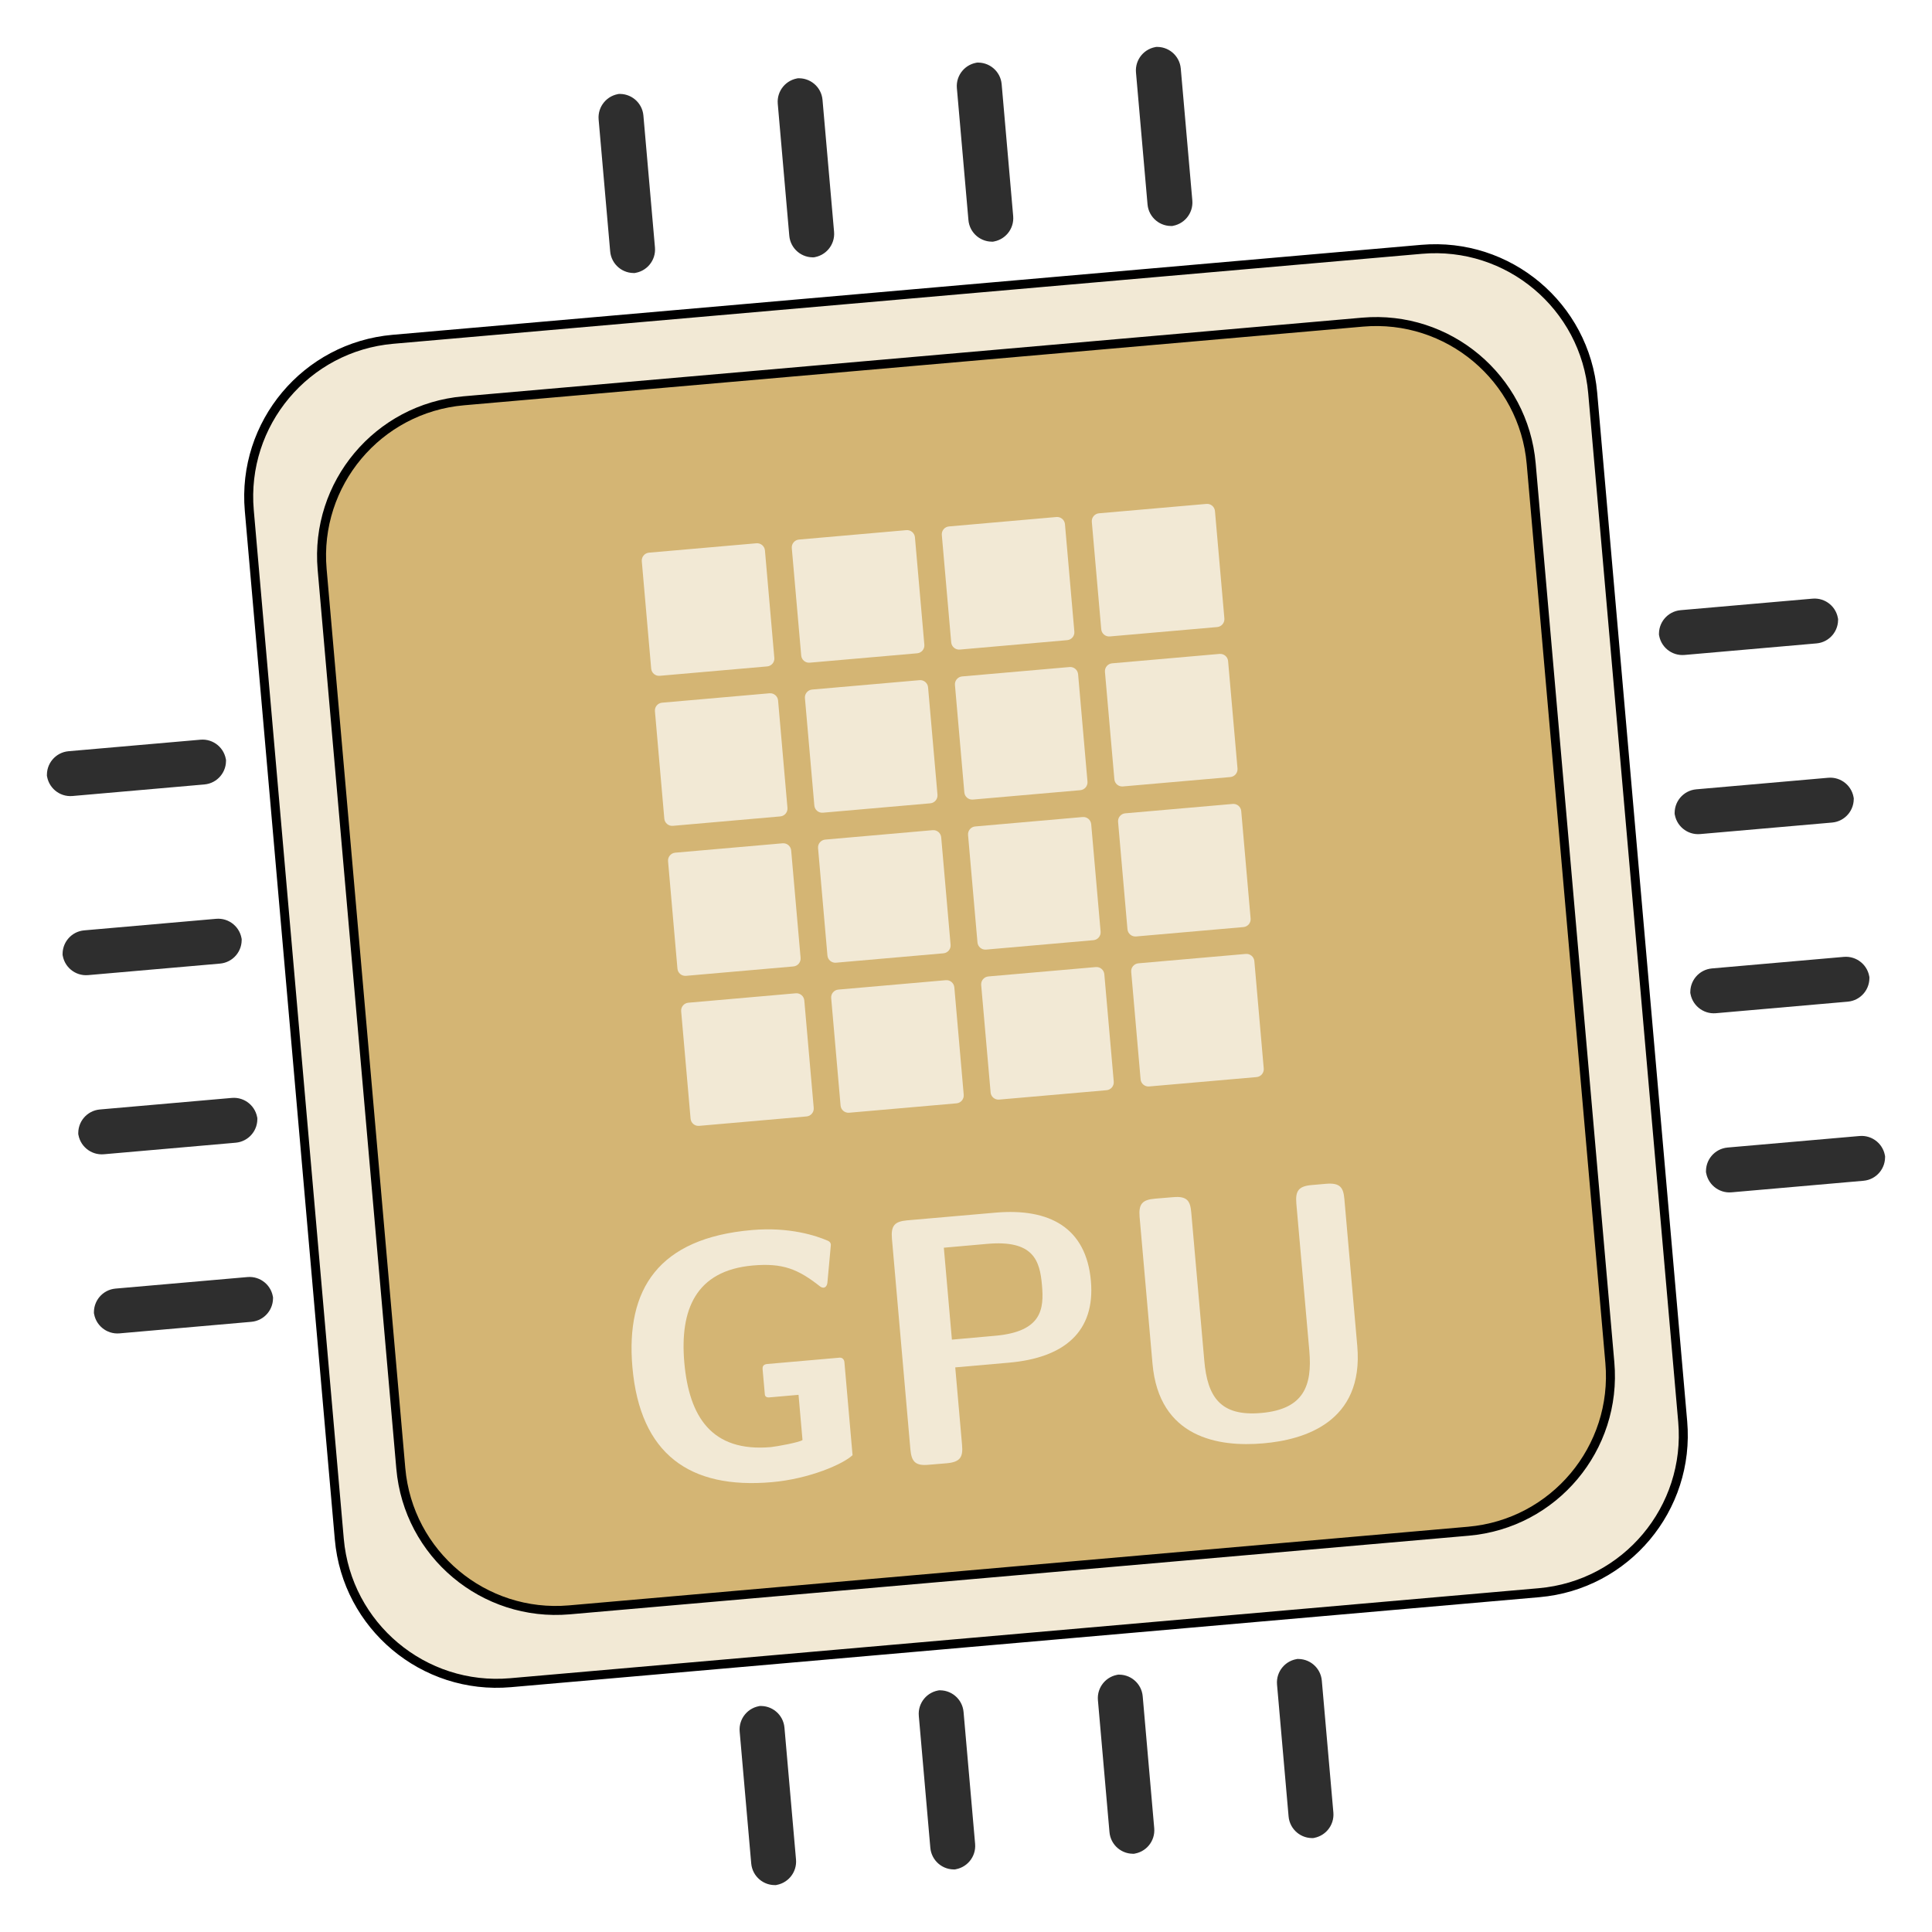
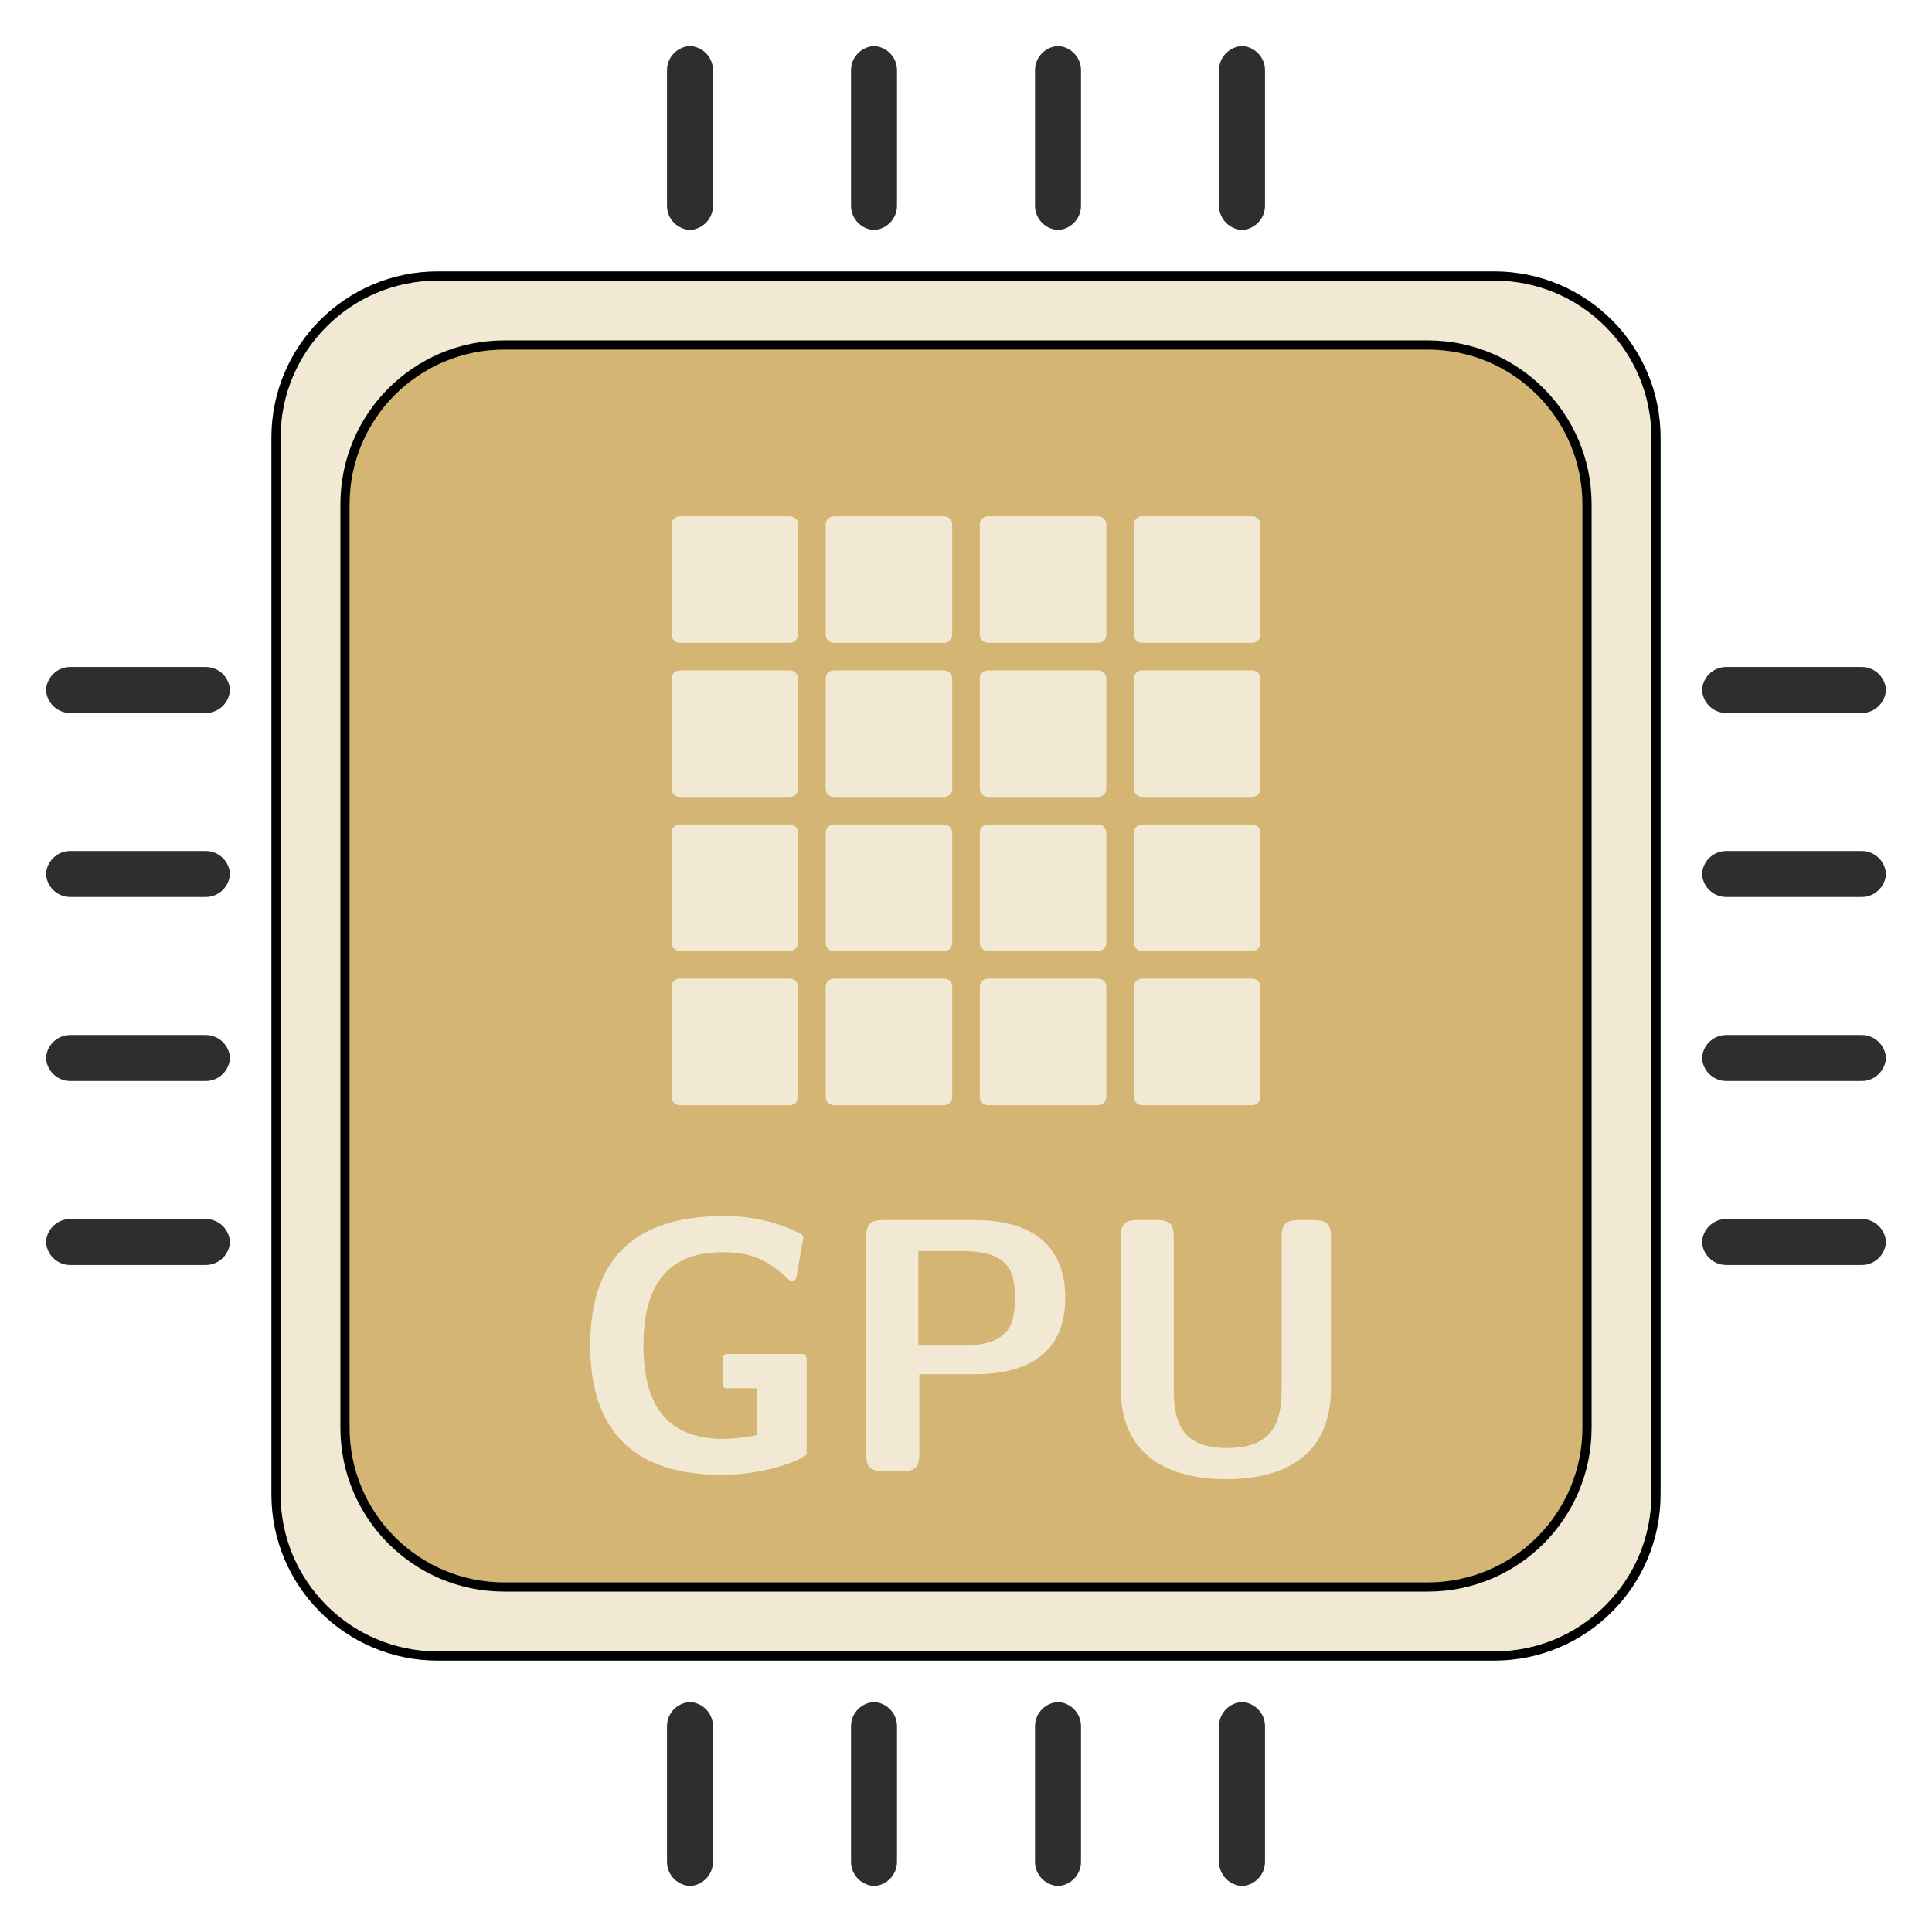
- <svg xmlns="http://www.w3.org/2000/svg" xmlns:xlink="http://www.w3.org/1999/xlink" width="243.669pt" height="243.669pt" viewBox="0 0 243.669 243.669" version="1.1" id="svg39">
+ <svg xmlns="http://www.w3.org/2000/svg" xmlns:xlink="http://www.w3.org/1999/xlink" width="238.11pt" height="238.11pt" viewBox="0 0 238.11 238.11" version="1.1" id="svg39">
  <defs id="defs3">
    <g id="g3">
      <g id="glyph-0-0">
-         <path d="M 28.125 -16.391 C 28.109 -16.562 27.938 -16.938 27.531 -16.906 L 18.422 -16.109 C 18.062 -16.078 17.766 -15.953 17.812 -15.438 L 18.094 -12.266 C 18.109 -12 18.344 -11.875 18.609 -11.891 L 22.344 -12.219 L 22.844 -6.516 C 22.453 -6.219 19.516 -5.688 18.844 -5.625 C 11.391 -4.984 8.547 -9.438 7.938 -16.281 C 7.359 -22.906 9.344 -27.891 16.578 -28.531 C 20.359 -28.859 22.266 -28.094 25.078 -25.875 C 25.234 -25.766 25.375 -25.734 25.5 -25.734 C 25.719 -25.75 25.938 -25.953 25.984 -26.359 L 26.406 -30.969 C 26.438 -31.188 26.438 -31.469 26.031 -31.656 C 24.625 -32.266 21.219 -33.422 16.453 -33 C 4.688 -31.984 0.531 -25.562 1.391 -15.703 C 2.359 -4.719 8.625 -0.297 18.969 -1.203 C 23.688 -1.609 27.984 -3.484 29.156 -4.609 Z M 28.125 -16.391 " id="path1" />
+         <path d="M 29.438 -13.875 C 29.438 -14.047 29.312 -14.453 28.906 -14.453 L 19.766 -14.453 C 19.406 -14.453 19.094 -14.359 19.094 -13.828 L 19.094 -10.656 C 19.094 -10.391 19.312 -10.219 19.578 -10.219 L 23.328 -10.219 L 23.328 -4.5 C 22.922 -4.234 19.938 -3.969 19.266 -3.969 C 11.781 -3.969 9.328 -8.656 9.328 -15.531 C 9.328 -22.172 11.734 -26.984 19 -26.984 C 22.797 -26.984 24.625 -26.047 27.25 -23.594 C 27.391 -23.469 27.531 -23.422 27.656 -23.422 C 27.875 -23.422 28.109 -23.594 28.188 -24 L 29 -28.547 C 29.047 -28.766 29.078 -29.047 28.688 -29.266 C 27.344 -29.984 24.047 -31.453 19.266 -31.453 C 7.453 -31.453 2.766 -25.422 2.766 -15.531 C 2.766 -4.5 8.609 0.453 19 0.453 C 23.734 0.453 28.188 -1.031 29.438 -2.047 Z M 29.438 -13.875 " id="path1" />
      </g>
      <g id="glyph-0-1">
-         <path d="M 9.516 -12.828 L 16.281 -13.422 C 23.266 -14.031 27.188 -17.328 26.625 -23.734 C 26.031 -30.438 21.422 -32.938 14.594 -32.344 L 3.469 -31.375 C 1.875 -31.234 1.391 -30.719 1.531 -29.062 L 3.859 -2.484 C 4 -0.891 4.531 -0.391 6.172 -0.547 L 8.438 -0.734 C 10.141 -0.891 10.516 -1.5 10.375 -3.047 Z M 13.547 -28.406 C 19.375 -28.922 20.188 -26.312 20.453 -23.203 C 20.719 -20.219 20.484 -17.328 14.516 -16.812 L 9.094 -16.328 L 8.078 -27.922 Z M 13.547 -28.406 " id="path2" />
+         <path d="M 10.609 -11.953 L 17.391 -11.953 C 24.406 -11.953 28.594 -14.906 28.594 -21.328 C 28.594 -28.062 24.219 -30.953 17.359 -30.953 L 6.203 -30.953 C 4.594 -30.953 4.062 -30.469 4.062 -28.812 L 4.062 -2.141 C 4.062 -0.531 4.547 0 6.203 0 L 8.469 0 C 10.172 0 10.609 -0.578 10.609 -2.141 Z M 15.969 -27.125 C 21.812 -27.125 22.391 -24.453 22.391 -21.328 C 22.391 -18.328 21.906 -15.484 15.922 -15.484 L 10.484 -15.484 L 10.484 -27.125 Z M 15.969 -27.125 " id="path2" />
      </g>
      <g id="glyph-0-2">
-         <path d="M 27.359 -31.312 C 27.234 -32.75 26.859 -33.406 25.031 -33.25 L 23.25 -33.094 C 21.562 -32.953 21.172 -32.344 21.297 -30.781 L 22.938 -12.172 C 23.312 -7.812 22.266 -4.812 16.859 -4.344 C 11.703 -3.891 10.078 -6.391 9.688 -10.969 L 8.047 -29.625 C 7.922 -31.062 7.562 -31.734 5.734 -31.562 L 3.469 -31.375 C 1.875 -31.234 1.391 -30.719 1.531 -29.062 L 3.156 -10.578 C 3.969 -1.203 11.5 -0.016 17.141 -0.516 C 22.219 -0.953 29.828 -3.141 28.984 -12.797 Z M 27.359 -31.312 " id="path3" />
+         <path d="M 29.984 -28.812 C 29.984 -30.25 29.672 -30.953 27.844 -30.953 L 26.047 -30.953 C 24.359 -30.953 23.906 -30.375 23.906 -28.812 L 23.906 -10.125 C 23.906 -5.75 22.609 -2.859 17.172 -2.859 C 12 -2.859 10.609 -5.484 10.609 -10.078 L 10.609 -28.812 C 10.609 -30.25 10.312 -30.953 8.469 -30.953 L 6.203 -30.953 C 4.594 -30.953 4.062 -30.469 4.062 -28.812 L 4.062 -10.266 C 4.062 -0.844 11.469 0.984 17.125 0.984 C 22.219 0.984 29.984 -0.531 29.984 -10.219 Z M 29.984 -28.812 " id="path3" />
      </g>
    </g>
  </defs>
-   <path fill-rule="nonzero" fill="rgb(18.039%, 18.039%, 18.039%)" fill-opacity="1" d="M 76.957 31.707 L 75.5 15.07 C 75.359 13.426 76.574 11.977 78.219 11.832 L 77.91 11.859 C 79.555 11.715 81.004 12.93 81.148 14.574 L 82.605 31.211 C 82.75 32.855 81.531 34.305 79.887 34.449 L 80.195 34.422 C 78.551 34.566 77.102 33.352 76.957 31.707 Z M 76.957 31.707 " id="path4" />
-   <path fill-rule="nonzero" fill="rgb(18.039%, 18.039%, 18.039%)" fill-opacity="1" d="M 99.547 29.73 L 98.094 13.094 C 97.949 11.449 99.164 10 100.809 9.855 L 100.5 9.883 C 102.145 9.738 103.598 10.953 103.738 12.598 L 105.195 29.234 C 105.34 30.879 104.121 32.328 102.477 32.473 L 102.785 32.445 C 101.141 32.59 99.691 31.375 99.547 29.73 Z M 99.547 29.73 " id="path5" />
-   <path fill-rule="nonzero" fill="rgb(18.039%, 18.039%, 18.039%)" fill-opacity="1" d="M 122.141 27.754 L 120.684 11.117 C 120.539 9.473 121.758 8.023 123.402 7.879 L 123.094 7.906 C 124.738 7.762 126.188 8.977 126.332 10.621 L 127.785 27.258 C 127.93 28.902 126.715 30.352 125.07 30.496 L 125.379 30.469 C 123.734 30.613 122.281 29.398 122.141 27.754 Z M 122.141 27.754 " id="path6" />
-   <path fill-rule="nonzero" fill="rgb(18.039%, 18.039%, 18.039%)" fill-opacity="1" d="M 144.73 25.777 L 143.273 9.141 C 143.129 7.496 144.348 6.047 145.992 5.902 L 145.684 5.93 C 147.328 5.785 148.777 7 148.922 8.645 L 150.379 25.281 C 150.52 26.926 149.305 28.375 147.66 28.52 L 147.969 28.492 C 146.324 28.637 144.875 27.422 144.73 25.777 Z M 144.73 25.777 " id="path7" />
-   <path fill-rule="nonzero" fill="rgb(18.039%, 18.039%, 18.039%)" fill-opacity="1" d="M 94.746 235.023 L 93.289 218.387 C 93.145 216.742 94.363 215.293 96.008 215.148 L 95.699 215.176 C 97.344 215.031 98.793 216.25 98.938 217.895 L 100.395 234.531 C 100.535 236.176 99.32 237.625 97.676 237.77 L 97.984 237.742 C 96.34 237.887 94.891 236.668 94.746 235.023 Z M 94.746 235.023 " id="path8" />
-   <path fill-rule="nonzero" fill="rgb(18.039%, 18.039%, 18.039%)" fill-opacity="1" d="M 117.336 233.047 L 115.883 216.41 C 115.738 214.766 116.953 213.316 118.598 213.172 L 118.289 213.199 C 119.934 213.055 121.383 214.273 121.527 215.918 L 122.984 232.555 C 123.129 234.199 121.91 235.648 120.266 235.793 L 120.574 235.766 C 118.93 235.91 117.48 234.691 117.336 233.047 Z M 117.336 233.047 " id="path9" />
-   <path fill-rule="nonzero" fill="rgb(18.039%, 18.039%, 18.039%)" fill-opacity="1" d="M 139.93 231.07 L 138.473 214.434 C 138.328 212.789 139.543 211.34 141.188 211.195 L 140.883 211.223 C 142.527 211.078 143.977 212.297 144.121 213.941 L 145.574 230.578 C 145.719 232.223 144.504 233.672 142.859 233.816 L 143.164 233.789 C 141.52 233.934 140.07 232.715 139.93 231.07 Z M 139.93 231.07 " id="path10" />
-   <path fill-rule="nonzero" fill="rgb(18.039%, 18.039%, 18.039%)" fill-opacity="1" d="M 162.52 229.094 L 161.062 212.457 C 160.918 210.812 162.137 209.363 163.781 209.219 L 163.473 209.246 C 165.117 209.102 166.566 210.32 166.711 211.965 L 168.168 228.602 C 168.309 230.246 167.094 231.695 165.449 231.84 L 165.758 231.812 C 164.113 231.957 162.664 230.738 162.52 229.094 Z M 162.52 229.094 " id="path11" />
-   <path fill-rule="nonzero" fill="rgb(18.039%, 18.039%, 18.039%)" fill-opacity="1" d="M 11.832 165.449 L 11.859 165.758 C 11.715 164.113 12.93 162.664 14.574 162.52 L 31.211 161.066 C 32.855 160.922 34.305 162.137 34.449 163.781 L 34.422 163.473 C 34.566 165.117 33.348 166.566 31.703 166.711 L 15.07 168.168 C 13.426 168.312 11.973 167.094 11.832 165.449 Z M 11.832 165.449 " id="path12" />
-   <path fill-rule="nonzero" fill="rgb(18.039%, 18.039%, 18.039%)" fill-opacity="1" d="M 9.855 142.859 L 9.883 143.168 C 9.738 141.523 10.953 140.074 12.598 139.93 L 29.234 138.473 C 30.879 138.328 32.328 139.547 32.473 141.191 L 32.445 140.883 C 32.59 142.527 31.371 143.977 29.727 144.121 L 13.094 145.578 C 11.449 145.719 10 144.504 9.855 142.859 Z M 9.855 142.859 " id="path13" />
-   <path fill-rule="nonzero" fill="rgb(18.039%, 18.039%, 18.039%)" fill-opacity="1" d="M 7.879 120.27 L 7.906 120.574 C 7.762 118.934 8.977 117.48 10.621 117.34 L 27.258 115.883 C 28.902 115.738 30.352 116.957 30.496 118.598 L 30.469 118.293 C 30.613 119.938 29.395 121.387 27.75 121.531 L 11.117 122.984 C 9.473 123.129 8.023 121.914 7.879 120.27 Z M 7.879 120.27 " id="path14" />
-   <path fill-rule="nonzero" fill="rgb(18.039%, 18.039%, 18.039%)" fill-opacity="1" d="M 5.902 97.676 L 5.93 97.984 C 5.785 96.34 7 94.891 8.645 94.746 L 25.281 93.293 C 26.926 93.148 28.375 94.363 28.52 96.008 L 28.492 95.699 C 28.637 97.344 27.418 98.797 25.773 98.938 L 9.141 100.395 C 7.496 100.539 6.047 99.32 5.902 97.676 Z M 5.902 97.676 " id="path15" />
-   <path fill-rule="nonzero" fill="rgb(18.039%, 18.039%, 18.039%)" fill-opacity="1" d="M 215.148 147.66 L 215.176 147.969 C 215.031 146.324 216.25 144.875 217.895 144.73 L 234.527 143.277 C 236.172 143.133 237.621 144.348 237.766 145.992 L 237.738 145.684 C 237.883 147.328 236.668 148.781 235.023 148.922 L 218.387 150.379 C 216.742 150.523 215.293 149.305 215.148 147.66 Z M 215.148 147.66 " id="path16" />
-   <path fill-rule="nonzero" fill="rgb(18.039%, 18.039%, 18.039%)" fill-opacity="1" d="M 213.172 125.07 L 213.199 125.379 C 213.055 123.734 214.273 122.285 215.918 122.141 L 232.551 120.684 C 234.195 120.543 235.645 121.758 235.789 123.402 L 235.762 123.094 C 235.906 124.738 234.691 126.188 233.047 126.332 L 216.41 127.789 C 214.766 127.93 213.316 126.715 213.172 125.07 Z M 213.172 125.07 " id="path17" />
-   <path fill-rule="nonzero" fill="rgb(18.039%, 18.039%, 18.039%)" fill-opacity="1" d="M 211.195 102.48 L 211.223 102.789 C 211.078 101.145 212.297 99.695 213.941 99.551 L 230.574 98.094 C 232.219 97.949 233.672 99.168 233.812 100.812 L 233.789 100.504 C 233.93 102.148 232.715 103.598 231.07 103.742 L 214.434 105.195 C 212.789 105.34 211.34 104.125 211.195 102.48 Z M 211.195 102.48 " id="path18" />
-   <path fill-rule="nonzero" fill="rgb(18.039%, 18.039%, 18.039%)" fill-opacity="1" d="M 209.219 79.891 L 209.246 80.195 C 209.102 78.551 210.32 77.102 211.965 76.957 L 228.598 75.504 C 230.242 75.359 231.695 76.574 231.836 78.219 L 231.812 77.914 C 231.953 79.559 230.738 81.008 229.094 81.148 L 212.457 82.605 C 210.812 82.75 209.363 81.535 209.219 79.891 Z M 209.219 79.891 " id="path19" />
-   <path fill-rule="nonzero" fill="rgb(94.942%, 91.292%, 83.646%)" fill-opacity="1" stroke-width="1.134" stroke-linecap="butt" stroke-linejoin="miter" stroke="rgb(0%, 0%, 0%)" stroke-opacity="1" stroke-miterlimit="10" d="M -79.041 -72.278 L -90.393 57.456 C -91.35 68.417 -83.24 78.081 -72.279 79.042 L 57.455 90.39 C 68.416 91.351 78.08 83.241 79.041 72.28 L 90.393 -57.454 C 91.35 -68.419 83.24 -78.083 72.279 -79.04 L -57.455 -90.392 C -68.416 -91.349 -78.08 -83.243 -79.041 -72.278 Z M -79.041 -72.278 " transform="matrix(1, 0, 0, -1, 121.834, 121.835)" id="path20" />
-   <path fill-rule="nonzero" fill="rgb(83.138%, 70.979%, 45.49%)" fill-opacity="1" stroke-width="1.134" stroke-linecap="butt" stroke-linejoin="miter" stroke="rgb(0%, 0%, 0%)" stroke-opacity="1" stroke-miterlimit="10" d="M -71.283 -63.364 L -81.205 50.023 C -82.15 60.819 -74.162 70.339 -63.365 71.284 L 50.021 81.206 C 60.818 82.147 70.338 74.163 71.283 63.362 L 81.205 -50.02 C 82.15 -60.821 74.162 -70.341 63.365 -71.286 L -50.022 -81.204 C -60.818 -82.149 -70.338 -74.161 -71.283 -63.364 Z M -71.283 -63.364 " transform="matrix(1, 0, 0, -1, 121.834, 121.835)" id="path21" />
-   <path fill-rule="nonzero" fill="rgb(94.942%, 91.292%, 83.646%)" fill-opacity="1" d="M 82.129 84.328 L 80.945 70.785 C 80.898 70.234 81.305 69.754 81.852 69.703 L 95.398 68.52 C 95.945 68.473 96.43 68.875 96.477 69.426 L 97.66 82.973 C 97.711 83.52 97.305 84.004 96.754 84.051 L 83.211 85.234 C 82.66 85.285 82.18 84.879 82.129 84.328 Z M 82.129 84.328 " id="path22" />
-   <path fill-rule="nonzero" fill="rgb(94.942%, 91.292%, 83.646%)" fill-opacity="1" d="M 101.051 82.676 L 99.863 69.129 C 99.816 68.582 100.223 68.098 100.77 68.051 L 114.316 66.863 C 114.863 66.816 115.348 67.223 115.395 67.77 L 116.582 81.316 C 116.629 81.863 116.223 82.348 115.676 82.395 L 102.129 83.578 C 101.582 83.629 101.098 83.223 101.051 82.676 Z M 101.051 82.676 " id="path23" />
-   <path fill-rule="nonzero" fill="rgb(94.942%, 91.292%, 83.646%)" fill-opacity="1" d="M 119.969 81.02 L 118.785 67.473 C 118.738 66.926 119.141 66.441 119.691 66.395 L 133.238 65.207 C 133.785 65.16 134.27 65.566 134.316 66.113 L 135.5 79.66 C 135.551 80.207 135.145 80.691 134.594 80.738 L 121.051 81.926 C 120.5 81.973 120.02 81.566 119.969 81.02 Z M 119.969 81.02 " id="path24" />
-   <path fill-rule="nonzero" fill="rgb(94.942%, 91.292%, 83.646%)" fill-opacity="1" d="M 138.891 79.363 L 137.703 65.816 C 137.656 65.27 138.062 64.785 138.609 64.738 L 152.156 63.555 C 152.703 63.504 153.188 63.91 153.234 64.457 L 154.422 78.004 C 154.469 78.555 154.062 79.035 153.516 79.086 L 139.969 80.27 C 139.422 80.316 138.938 79.91 138.891 79.363 Z M 138.891 79.363 " id="path25" />
-   <path fill-rule="nonzero" fill="rgb(94.942%, 91.292%, 83.646%)" fill-opacity="1" d="M 83.785 103.25 L 82.602 89.703 C 82.551 89.156 82.957 88.672 83.508 88.625 L 97.051 87.438 C 97.602 87.391 98.082 87.797 98.133 88.344 L 99.316 101.891 C 99.363 102.438 98.961 102.922 98.41 102.969 L 84.863 104.156 C 84.316 104.203 83.832 103.797 83.785 103.25 Z M 83.785 103.25 " id="path26" />
-   <path fill-rule="nonzero" fill="rgb(94.942%, 91.292%, 83.646%)" fill-opacity="1" d="M 102.707 101.594 L 101.52 88.047 C 101.473 87.5 101.879 87.016 102.426 86.969 L 115.973 85.785 C 116.52 85.734 117.004 86.141 117.051 86.688 L 118.238 100.234 C 118.285 100.785 117.879 101.266 117.332 101.316 L 103.785 102.5 C 103.238 102.547 102.754 102.141 102.707 101.594 Z M 102.707 101.594 " id="path27" />
-   <path fill-rule="nonzero" fill="rgb(94.942%, 91.292%, 83.646%)" fill-opacity="1" d="M 121.625 99.938 L 120.441 86.395 C 120.391 85.844 120.797 85.363 121.348 85.312 L 134.891 84.129 C 135.441 84.082 135.922 84.484 135.973 85.035 L 137.156 98.578 C 137.203 99.129 136.801 99.613 136.25 99.66 L 122.703 100.844 C 122.156 100.891 121.672 100.488 121.625 99.938 Z M 121.625 99.938 " id="path28" />
-   <path fill-rule="nonzero" fill="rgb(94.942%, 91.292%, 83.646%)" fill-opacity="1" d="M 140.547 98.285 L 139.359 84.738 C 139.312 84.188 139.719 83.707 140.266 83.66 L 153.812 82.473 C 154.359 82.426 154.844 82.832 154.891 83.379 L 156.078 96.926 C 156.125 97.473 155.719 97.957 155.172 98.004 L 141.625 99.188 C 141.078 99.238 140.594 98.832 140.547 98.285 Z M 140.547 98.285 " id="path29" />
-   <path fill-rule="nonzero" fill="rgb(94.942%, 91.292%, 83.646%)" fill-opacity="1" d="M 85.441 122.168 L 84.258 108.625 C 84.207 108.074 84.613 107.594 85.16 107.543 L 98.707 106.359 C 99.254 106.312 99.738 106.715 99.785 107.266 L 100.973 120.809 C 101.02 121.359 100.613 121.844 100.066 121.891 L 86.52 123.074 C 85.973 123.121 85.488 122.719 85.441 122.168 Z M 85.441 122.168 " id="path30" />
-   <path fill-rule="nonzero" fill="rgb(94.942%, 91.292%, 83.646%)" fill-opacity="1" d="M 104.359 120.516 L 103.176 106.969 C 103.129 106.422 103.535 105.938 104.082 105.891 L 117.629 104.703 C 118.176 104.656 118.66 105.062 118.707 105.609 L 119.891 119.156 C 119.941 119.703 119.535 120.188 118.984 120.234 L 105.441 121.418 C 104.891 121.469 104.41 121.062 104.359 120.516 Z M 104.359 120.516 " id="path31" />
-   <path fill-rule="nonzero" fill="rgb(94.942%, 91.292%, 83.646%)" fill-opacity="1" d="M 123.281 118.859 L 122.094 105.312 C 122.047 104.766 122.453 104.281 123 104.234 L 136.547 103.047 C 137.094 103 137.578 103.406 137.625 103.953 L 138.812 117.5 C 138.859 118.047 138.453 118.531 137.906 118.578 L 124.359 119.766 C 123.812 119.812 123.328 119.406 123.281 118.859 Z M 123.281 118.859 " id="path32" />
-   <path fill-rule="nonzero" fill="rgb(94.942%, 91.292%, 83.646%)" fill-opacity="1" d="M 142.199 117.203 L 141.016 103.656 C 140.969 103.109 141.371 102.625 141.922 102.578 L 155.469 101.395 C 156.016 101.344 156.5 101.75 156.547 102.297 L 157.73 115.844 C 157.781 116.395 157.375 116.875 156.824 116.926 L 143.281 118.109 C 142.73 118.156 142.25 117.75 142.199 117.203 Z M 142.199 117.203 " id="path33" />
-   <path fill-rule="nonzero" fill="rgb(94.942%, 91.292%, 83.646%)" fill-opacity="1" d="M 87.098 141.09 L 85.91 127.543 C 85.863 126.996 86.27 126.512 86.816 126.465 L 100.363 125.277 C 100.91 125.23 101.395 125.637 101.441 126.184 L 102.629 139.73 C 102.676 140.277 102.27 140.762 101.723 140.809 L 88.176 141.996 C 87.629 142.043 87.145 141.637 87.098 141.09 Z M 87.098 141.09 " id="path34" />
-   <path fill-rule="nonzero" fill="rgb(94.942%, 91.292%, 83.646%)" fill-opacity="1" d="M 106.016 139.434 L 104.832 125.887 C 104.781 125.34 105.188 124.855 105.738 124.809 L 119.281 123.625 C 119.832 123.574 120.312 123.98 120.363 124.527 L 121.547 138.074 C 121.594 138.625 121.191 139.105 120.641 139.156 L 107.094 140.34 C 106.547 140.387 106.062 139.98 106.016 139.434 Z M 106.016 139.434 " id="path35" />
-   <path fill-rule="nonzero" fill="rgb(94.942%, 91.292%, 83.646%)" fill-opacity="1" d="M 124.938 137.777 L 123.75 124.234 C 123.703 123.684 124.109 123.203 124.656 123.152 L 138.203 121.969 C 138.75 121.922 139.234 122.324 139.281 122.875 L 140.469 136.418 C 140.516 136.969 140.109 137.449 139.562 137.5 L 126.016 138.684 C 125.469 138.73 124.984 138.328 124.938 137.777 Z M 124.938 137.777 " id="path36" />
-   <path fill-rule="nonzero" fill="rgb(94.942%, 91.292%, 83.646%)" fill-opacity="1" d="M 143.855 136.125 L 142.672 122.578 C 142.621 122.027 143.027 121.547 143.578 121.496 L 157.121 120.312 C 157.672 120.266 158.152 120.672 158.203 121.219 L 159.387 134.766 C 159.434 135.312 159.031 135.797 158.48 135.844 L 144.934 137.027 C 144.387 137.078 143.902 136.672 143.855 136.125 Z M 143.855 136.125 " id="path37" />
+   <path fill-rule="nonzero" fill="rgb(18.039%, 18.039%, 18.039%)" fill-opacity="1" d="M 82.203 25.355 L 82.203 8.656 C 82.203 7.008 83.543 5.668 85.191 5.668 L 84.883 5.668 C 86.535 5.668 87.871 7.008 87.871 8.656 L 87.871 25.355 C 87.871 27.008 86.535 28.344 84.883 28.344 L 85.191 28.344 C 83.543 28.344 82.203 27.008 82.203 25.355 Z M 82.203 25.355 " id="path4" />
+   <path fill-rule="nonzero" fill="rgb(18.039%, 18.039%, 18.039%)" fill-opacity="1" d="M 104.883 25.355 L 104.883 8.656 C 104.883 7.008 106.219 5.668 107.871 5.668 L 107.562 5.668 C 109.211 5.668 110.551 7.008 110.551 8.656 L 110.551 25.355 C 110.551 27.008 109.211 28.344 107.562 28.344 L 107.871 28.344 C 106.219 28.344 104.883 27.008 104.883 25.355 Z M 104.883 25.355 " id="path5" />
+   <path fill-rule="nonzero" fill="rgb(18.039%, 18.039%, 18.039%)" fill-opacity="1" d="M 127.559 25.355 L 127.559 8.656 C 127.559 7.008 128.898 5.668 130.547 5.668 L 130.238 5.668 C 131.891 5.668 133.227 7.008 133.227 8.656 L 133.227 25.355 C 133.227 27.008 131.891 28.344 130.238 28.344 L 130.547 28.344 C 128.898 28.344 127.559 27.008 127.559 25.355 Z M 127.559 25.355 " id="path6" />
+   <path fill-rule="nonzero" fill="rgb(18.039%, 18.039%, 18.039%)" fill-opacity="1" d="M 150.238 25.355 L 150.238 8.656 C 150.238 7.008 151.574 5.668 153.227 5.668 L 152.918 5.668 C 154.566 5.668 155.906 7.008 155.906 8.656 L 155.906 25.355 C 155.906 27.008 154.566 28.344 152.918 28.344 L 153.227 28.344 C 151.574 28.344 150.238 27.008 150.238 25.355 Z M 150.238 25.355 " id="path7" />
+   <path fill-rule="nonzero" fill="rgb(18.039%, 18.039%, 18.039%)" fill-opacity="1" d="M 82.203 229.453 L 82.203 212.754 C 82.203 211.102 83.543 209.766 85.191 209.766 L 84.883 209.766 C 86.535 209.766 87.871 211.102 87.871 212.754 L 87.871 229.453 C 87.871 231.105 86.535 232.441 84.883 232.441 L 85.191 232.441 C 83.543 232.441 82.203 231.105 82.203 229.453 Z M 82.203 229.453 " id="path8" />
+   <path fill-rule="nonzero" fill="rgb(18.039%, 18.039%, 18.039%)" fill-opacity="1" d="M 104.883 229.453 L 104.883 212.754 C 104.883 211.102 106.219 209.766 107.871 209.766 L 107.562 209.766 C 109.211 209.766 110.551 211.102 110.551 212.754 L 110.551 229.453 C 110.551 231.105 109.211 232.441 107.562 232.441 L 107.871 232.441 C 106.219 232.441 104.883 231.105 104.883 229.453 Z M 104.883 229.453 " id="path9" />
+   <path fill-rule="nonzero" fill="rgb(18.039%, 18.039%, 18.039%)" fill-opacity="1" d="M 127.559 229.453 L 127.559 212.754 C 127.559 211.102 128.898 209.766 130.547 209.766 L 130.238 209.766 C 131.891 209.766 133.227 211.102 133.227 212.754 L 133.227 229.453 C 133.227 231.105 131.891 232.441 130.238 232.441 L 130.547 232.441 C 128.898 232.441 127.559 231.105 127.559 229.453 Z M 127.559 229.453 " id="path10" />
+   <path fill-rule="nonzero" fill="rgb(18.039%, 18.039%, 18.039%)" fill-opacity="1" d="M 150.238 229.453 L 150.238 212.754 C 150.238 211.102 151.574 209.766 153.227 209.766 L 152.918 209.766 C 154.566 209.766 155.906 211.102 155.906 212.754 L 155.906 229.453 C 155.906 231.105 154.566 232.441 152.918 232.441 L 153.227 232.441 C 151.574 232.441 150.238 231.105 150.238 229.453 Z M 150.238 229.453 " id="path11" />
+   <path fill-rule="nonzero" fill="rgb(18.039%, 18.039%, 18.039%)" fill-opacity="1" d="M 5.668 152.918 L 5.668 153.227 C 5.668 151.574 7.008 150.238 8.656 150.238 L 25.355 150.238 C 27.008 150.238 28.344 151.574 28.344 153.227 L 28.344 152.918 C 28.344 154.566 27.008 155.906 25.355 155.906 L 8.656 155.906 C 7.008 155.906 5.668 154.566 5.668 152.918 Z M 5.668 152.918 " id="path12" />
+   <path fill-rule="nonzero" fill="rgb(18.039%, 18.039%, 18.039%)" fill-opacity="1" d="M 5.668 130.238 L 5.668 130.547 C 5.668 128.898 7.008 127.559 8.656 127.559 L 25.355 127.559 C 27.008 127.559 28.344 128.898 28.344 130.547 L 28.344 130.238 C 28.344 131.891 27.008 133.227 25.355 133.227 L 8.656 133.227 C 7.008 133.227 5.668 131.891 5.668 130.238 Z M 5.668 130.238 " id="path13" />
+   <path fill-rule="nonzero" fill="rgb(18.039%, 18.039%, 18.039%)" fill-opacity="1" d="M 5.668 107.562 L 5.668 107.871 C 5.668 106.219 7.008 104.883 8.656 104.883 L 25.355 104.883 C 27.008 104.883 28.344 106.219 28.344 107.871 L 28.344 107.562 C 28.344 109.211 27.008 110.551 25.355 110.551 L 8.656 110.551 C 7.008 110.551 5.668 109.211 5.668 107.562 Z M 5.668 107.562 " id="path14" />
+   <path fill-rule="nonzero" fill="rgb(18.039%, 18.039%, 18.039%)" fill-opacity="1" d="M 5.668 84.883 L 5.668 85.191 C 5.668 83.543 7.008 82.203 8.656 82.203 L 25.355 82.203 C 27.008 82.203 28.344 83.543 28.344 85.191 L 28.344 84.883 C 28.344 86.535 27.008 87.875 25.355 87.875 L 8.656 87.875 C 7.008 87.875 5.668 86.535 5.668 84.883 Z M 5.668 84.883 " id="path15" />
+   <path fill-rule="nonzero" fill="rgb(18.039%, 18.039%, 18.039%)" fill-opacity="1" d="M 209.766 152.918 L 209.766 153.227 C 209.766 151.574 211.102 150.238 212.754 150.238 L 229.453 150.238 C 231.105 150.238 232.441 151.574 232.441 153.227 L 232.441 152.918 C 232.441 154.566 231.105 155.906 229.453 155.906 L 212.754 155.906 C 211.102 155.906 209.766 154.566 209.766 152.918 Z M 209.766 152.918 " id="path16" />
+   <path fill-rule="nonzero" fill="rgb(18.039%, 18.039%, 18.039%)" fill-opacity="1" d="M 209.766 130.238 L 209.766 130.547 C 209.766 128.898 211.102 127.559 212.754 127.559 L 229.453 127.559 C 231.105 127.559 232.441 128.898 232.441 130.547 L 232.441 130.238 C 232.441 131.891 231.105 133.227 229.453 133.227 L 212.754 133.227 C 211.102 133.227 209.766 131.891 209.766 130.238 Z M 209.766 130.238 " id="path17" />
+   <path fill-rule="nonzero" fill="rgb(18.039%, 18.039%, 18.039%)" fill-opacity="1" d="M 209.766 107.562 L 209.766 107.871 C 209.766 106.219 211.102 104.883 212.754 104.883 L 229.453 104.883 C 231.105 104.883 232.441 106.219 232.441 107.871 L 232.441 107.562 C 232.441 109.211 231.105 110.551 229.453 110.551 L 212.754 110.551 C 211.102 110.551 209.766 109.211 209.766 107.562 Z M 209.766 107.562 " id="path18" />
+   <path fill-rule="nonzero" fill="rgb(18.039%, 18.039%, 18.039%)" fill-opacity="1" d="M 209.766 84.883 L 209.766 85.191 C 209.766 83.543 211.102 82.203 212.754 82.203 L 229.453 82.203 C 231.105 82.203 232.441 83.543 232.441 85.191 L 232.441 84.883 C 232.441 86.535 231.105 87.875 229.453 87.875 L 212.754 87.875 C 211.102 87.875 209.766 86.535 209.766 84.883 Z M 209.766 84.883 " id="path19" />
+   <path fill-rule="nonzero" fill="rgb(94.942%, 91.292%, 83.646%)" fill-opacity="1" stroke-width="1.134" stroke-linecap="butt" stroke-linejoin="miter" stroke="rgb(0%, 0%, 0%)" stroke-opacity="1" stroke-miterlimit="10" d="M -85.039 -65.113 L -85.039 65.114 C -85.039 76.121 -76.121 85.039 -65.114 85.039 L 65.113 85.039 C 76.121 85.039 85.039 76.121 85.039 65.114 L 85.039 -65.113 C 85.039 -76.121 76.121 -85.039 65.113 -85.039 L -65.114 -85.039 C -76.121 -85.039 -85.039 -76.121 -85.039 -65.113 Z M -85.039 -65.113 " transform="matrix(1, 0, 0, -1, 119.055, 119.055)" id="path20" />
+   <path fill-rule="nonzero" fill="rgb(83.138%, 70.979%, 45.49%)" fill-opacity="1" stroke-width="1.134" stroke-linecap="butt" stroke-linejoin="miter" stroke="rgb(0%, 0%, 0%)" stroke-opacity="1" stroke-miterlimit="10" d="M -76.535 -56.91 L -76.535 56.91 C -76.535 67.75 -67.75 76.535 -56.91 76.535 L 56.91 76.535 C 67.75 76.535 76.535 67.75 76.535 56.91 L 76.535 -56.91 C 76.535 -67.75 67.75 -76.535 56.91 -76.535 L -56.91 -76.535 C -67.75 -76.535 -76.535 -67.75 -76.535 -56.91 Z M -76.535 -56.91 " transform="matrix(1, 0, 0, -1, 119.055, 119.055)" id="path21" />
+   <path fill-rule="nonzero" fill="rgb(94.942%, 91.292%, 83.646%)" fill-opacity="1" d="M 82.77 78.23 L 82.77 64.633 C 82.77 64.082 83.219 63.637 83.766 63.637 L 97.363 63.637 C 97.914 63.637 98.363 64.082 98.363 64.633 L 98.363 78.23 C 98.363 78.781 97.914 79.227 97.363 79.227 L 83.766 79.227 C 83.219 79.227 82.77 78.781 82.77 78.23 Z M 82.77 78.23 " id="path22" />
+   <path fill-rule="nonzero" fill="rgb(94.942%, 91.292%, 83.646%)" fill-opacity="1" d="M 101.762 78.23 L 101.762 64.633 C 101.762 64.082 102.211 63.637 102.762 63.637 L 116.359 63.637 C 116.906 63.637 117.355 64.082 117.355 64.633 L 117.355 78.23 C 117.355 78.781 116.906 79.227 116.359 79.227 L 102.762 79.227 C 102.211 79.227 101.762 78.781 101.762 78.23 Z M 101.762 78.23 " id="path23" />
+   <path fill-rule="nonzero" fill="rgb(94.942%, 91.292%, 83.646%)" fill-opacity="1" d="M 120.754 78.23 L 120.754 64.633 C 120.754 64.082 121.203 63.637 121.754 63.637 L 135.352 63.637 C 135.898 63.637 136.348 64.082 136.348 64.633 L 136.348 78.23 C 136.348 78.781 135.898 79.227 135.352 79.227 L 121.754 79.227 C 121.203 79.227 120.754 78.781 120.754 78.23 Z M 120.754 78.23 " id="path24" />
+   <path fill-rule="nonzero" fill="rgb(94.942%, 91.292%, 83.646%)" fill-opacity="1" d="M 139.746 78.23 L 139.746 64.633 C 139.746 64.082 140.195 63.637 140.746 63.637 L 154.344 63.637 C 154.891 63.637 155.34 64.082 155.34 64.633 L 155.34 78.23 C 155.34 78.781 154.891 79.227 154.344 79.227 L 140.746 79.227 C 140.195 79.227 139.746 78.781 139.746 78.23 Z M 139.746 78.23 " id="path25" />
+   <path fill-rule="nonzero" fill="rgb(94.942%, 91.292%, 83.646%)" fill-opacity="1" d="M 82.77 97.223 L 82.77 83.625 C 82.77 83.074 83.219 82.629 83.766 82.629 L 97.363 82.629 C 97.914 82.629 98.363 83.074 98.363 83.625 L 98.363 97.223 C 98.363 97.773 97.914 98.219 97.363 98.219 L 83.766 98.219 C 83.219 98.219 82.77 97.773 82.77 97.223 Z M 82.77 97.223 " id="path26" />
+   <path fill-rule="nonzero" fill="rgb(94.942%, 91.292%, 83.646%)" fill-opacity="1" d="M 101.762 97.223 L 101.762 83.625 C 101.762 83.074 102.211 82.629 102.762 82.629 L 116.359 82.629 C 116.906 82.629 117.355 83.074 117.355 83.625 L 117.355 97.223 C 117.355 97.773 116.906 98.219 116.359 98.219 L 102.762 98.219 C 102.211 98.219 101.762 97.773 101.762 97.223 Z M 101.762 97.223 " id="path27" />
+   <path fill-rule="nonzero" fill="rgb(94.942%, 91.292%, 83.646%)" fill-opacity="1" d="M 120.754 97.223 L 120.754 83.625 C 120.754 83.074 121.203 82.629 121.754 82.629 L 135.352 82.629 C 135.898 82.629 136.348 83.074 136.348 83.625 L 136.348 97.223 C 136.348 97.773 135.898 98.219 135.352 98.219 L 121.754 98.219 C 121.203 98.219 120.754 97.773 120.754 97.223 Z M 120.754 97.223 " id="path28" />
+   <path fill-rule="nonzero" fill="rgb(94.942%, 91.292%, 83.646%)" fill-opacity="1" d="M 139.746 97.223 L 139.746 83.625 C 139.746 83.074 140.195 82.629 140.746 82.629 L 154.344 82.629 C 154.891 82.629 155.34 83.074 155.34 83.625 L 155.34 97.223 C 155.34 97.773 154.891 98.219 154.344 98.219 L 140.746 98.219 C 140.195 98.219 139.746 97.773 139.746 97.223 Z M 139.746 97.223 " id="path29" />
+   <path fill-rule="nonzero" fill="rgb(94.942%, 91.292%, 83.646%)" fill-opacity="1" d="M 82.77 116.215 L 82.77 102.617 C 82.77 102.066 83.219 101.621 83.766 101.621 L 97.363 101.621 C 97.914 101.621 98.363 102.066 98.363 102.617 L 98.363 116.215 C 98.363 116.766 97.914 117.211 97.363 117.211 L 83.766 117.211 C 83.219 117.211 82.77 116.766 82.77 116.215 Z M 82.77 116.215 " id="path30" />
+   <path fill-rule="nonzero" fill="rgb(94.942%, 91.292%, 83.646%)" fill-opacity="1" d="M 101.762 116.215 L 101.762 102.617 C 101.762 102.066 102.211 101.621 102.762 101.621 L 116.359 101.621 C 116.906 101.621 117.355 102.066 117.355 102.617 L 117.355 116.215 C 117.355 116.766 116.906 117.211 116.359 117.211 L 102.762 117.211 C 102.211 117.211 101.762 116.766 101.762 116.215 Z M 101.762 116.215 " id="path31" />
+   <path fill-rule="nonzero" fill="rgb(94.942%, 91.292%, 83.646%)" fill-opacity="1" d="M 120.754 116.215 L 120.754 102.617 C 120.754 102.066 121.203 101.621 121.754 101.621 L 135.352 101.621 C 135.898 101.621 136.348 102.066 136.348 102.617 L 136.348 116.215 C 136.348 116.766 135.898 117.211 135.352 117.211 L 121.754 117.211 C 121.203 117.211 120.754 116.766 120.754 116.215 Z M 120.754 116.215 " id="path32" />
+   <path fill-rule="nonzero" fill="rgb(94.942%, 91.292%, 83.646%)" fill-opacity="1" d="M 139.746 116.215 L 139.746 102.617 C 139.746 102.066 140.195 101.621 140.746 101.621 L 154.344 101.621 C 154.891 101.621 155.34 102.066 155.34 102.617 L 155.34 116.215 C 155.34 116.766 154.891 117.211 154.344 117.211 L 140.746 117.211 C 140.195 117.211 139.746 116.766 139.746 116.215 Z M 139.746 116.215 " id="path33" />
+   <path fill-rule="nonzero" fill="rgb(94.942%, 91.292%, 83.646%)" fill-opacity="1" d="M 82.77 135.207 L 82.77 121.609 C 82.77 121.059 83.219 120.613 83.766 120.613 L 97.363 120.613 C 97.914 120.613 98.363 121.059 98.363 121.609 L 98.363 135.207 C 98.363 135.758 97.914 136.203 97.363 136.203 L 83.766 136.203 C 83.219 136.203 82.77 135.758 82.77 135.207 Z M 82.77 135.207 " id="path34" />
+   <path fill-rule="nonzero" fill="rgb(94.942%, 91.292%, 83.646%)" fill-opacity="1" d="M 101.762 135.207 L 101.762 121.609 C 101.762 121.059 102.211 120.613 102.762 120.613 L 116.359 120.613 C 116.906 120.613 117.355 121.059 117.355 121.609 L 117.355 135.207 C 117.355 135.758 116.906 136.203 116.359 136.203 L 102.762 136.203 C 102.211 136.203 101.762 135.758 101.762 135.207 Z M 101.762 135.207 " id="path35" />
+   <path fill-rule="nonzero" fill="rgb(94.942%, 91.292%, 83.646%)" fill-opacity="1" d="M 120.754 135.207 L 120.754 121.609 C 120.754 121.059 121.203 120.613 121.754 120.613 L 135.352 120.613 C 135.898 120.613 136.348 121.059 136.348 121.609 L 136.348 135.207 C 136.348 135.758 135.898 136.203 135.352 136.203 L 121.754 136.203 C 121.203 136.203 120.754 135.758 120.754 135.207 Z M 120.754 135.207 " id="path36" />
+   <path fill-rule="nonzero" fill="rgb(94.942%, 91.292%, 83.646%)" fill-opacity="1" d="M 139.746 135.207 L 139.746 121.609 C 139.746 121.059 140.195 120.613 140.746 120.613 L 154.344 120.613 C 154.891 120.613 155.34 121.059 155.34 121.609 L 155.34 135.207 C 155.34 135.758 154.891 136.203 154.344 136.203 L 140.746 136.203 C 140.195 136.203 139.746 135.758 139.746 135.207 Z M 139.746 135.207 " id="path37" />
  <g fill="rgb(94.942%, 91.292%, 83.646%)" fill-opacity="1" id="g39">
-     <use xlink:href="#glyph-0-0" x="78.37" y="188.138" id="use37" />
-     <use xlink:href="#glyph-0-1" x="110.962" y="185.286" id="use38" />
-     <use xlink:href="#glyph-0-2" x="142.199" y="182.554" id="use39" />
+     <use xlink:href="#glyph-0-0" x="69.976" y="181.318" id="use37" />
+     <use xlink:href="#glyph-0-1" x="102.693" y="181.318" id="use38" />
+     <use xlink:href="#glyph-0-2" x="134.05" y="181.318" id="use39" />
  </g>
</svg>
